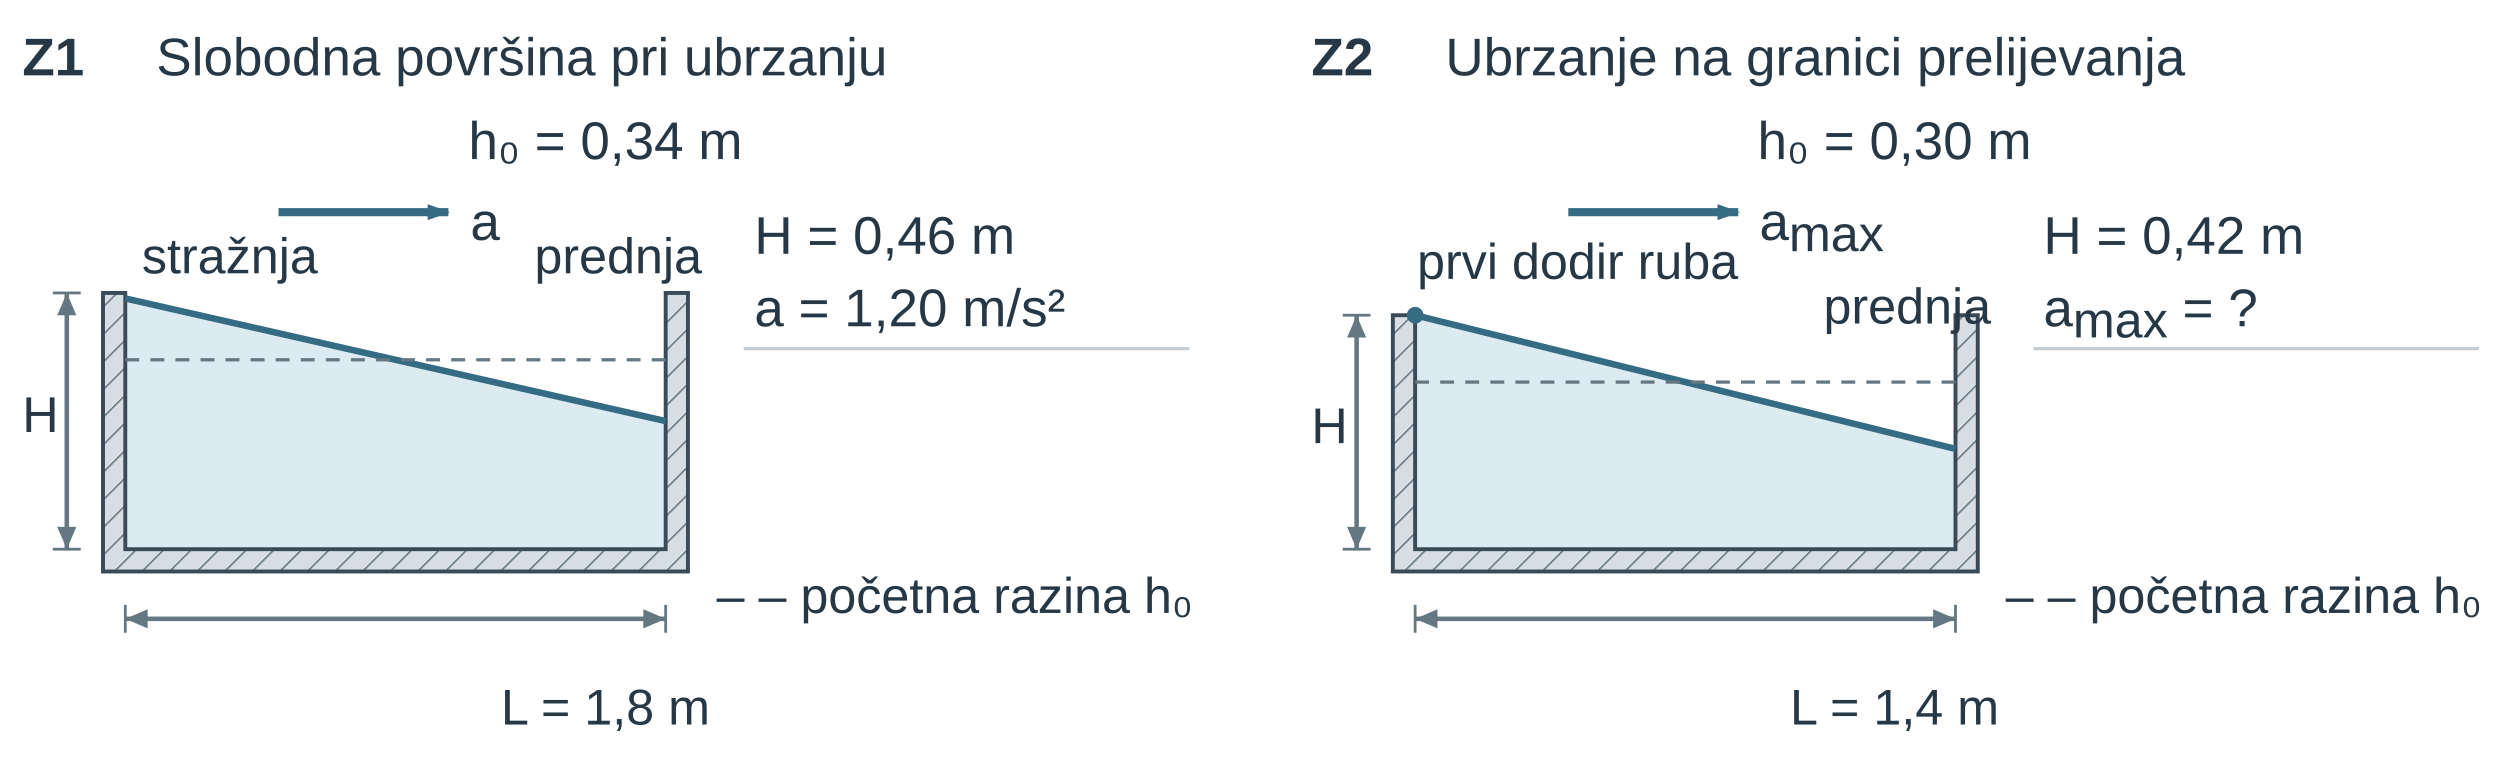
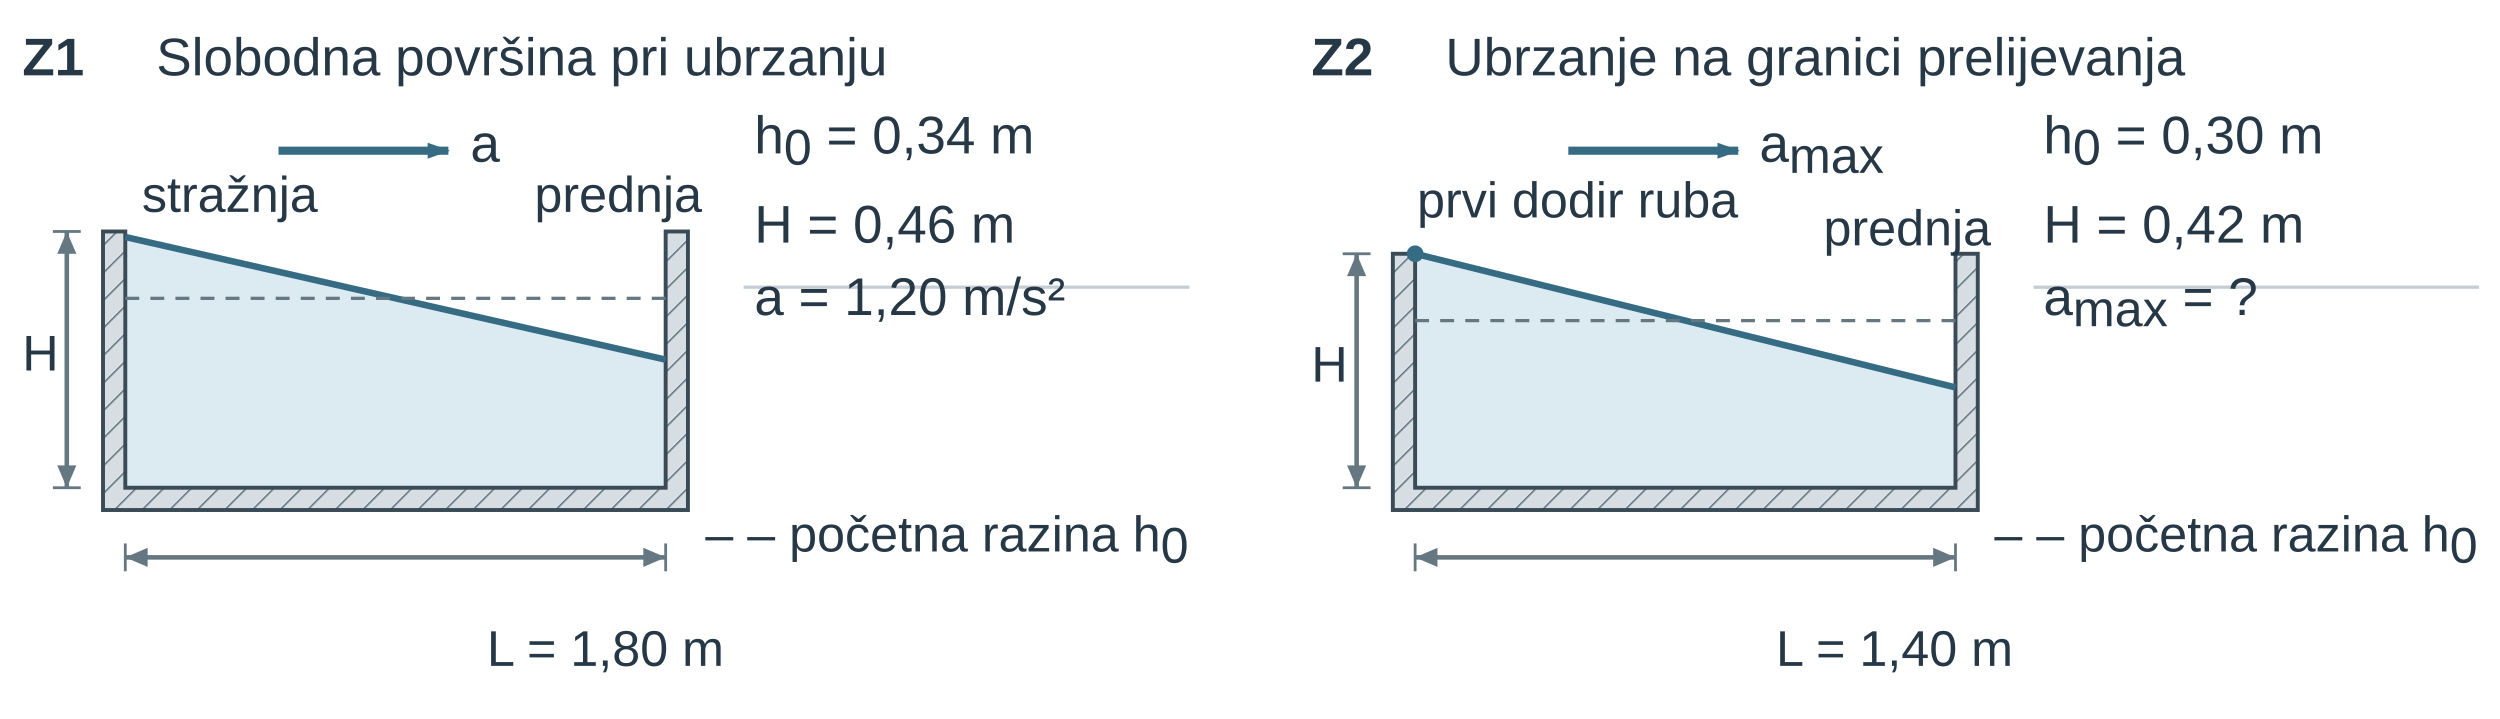
- <svg xmlns="http://www.w3.org/2000/svg" width="447.874pt" height="139.295pt" viewBox="0 0 447.874 139.295" role="img">
+ <svg xmlns="http://www.w3.org/2000/svg" width="447.874pt" height="128.794pt" viewBox="0 0 447.874 128.794" role="img">
  <defs>
    <pattern id="u04vs_hatch" width="7" height="7" patternUnits="userSpaceOnUse" patternTransform="rotate(45)">
      <rect width="7" height="7" fill="#d7dee3" />
      <line x1="0" y1="0" x2="0" y2="7" stroke="#657781" stroke-width="1.1" />
    </pattern>
    <marker id="u04vs_aR" markerWidth="7" markerHeight="5" refX="6.5" refY="2.5" orient="auto">
      <path d="M0,0 L0,5 L7,2.5 z" fill="#356b83" />
    </marker>
    <marker id="u04vs_aG" markerWidth="7" markerHeight="5" refX="6.5" refY="2.5" orient="auto">
      <path d="M0,0 L0,5 L7,2.5 z" fill="#356b83" />
    </marker>
    <marker id="u04vs_dim" markerWidth="7" markerHeight="6" refX="7" refY="3" orient="auto">
      <path d="M0,0 L0,6 L7,3 z" fill="#657781" />
    </marker>
    <marker id="u04vs_dimL" markerWidth="7" markerHeight="6" refX="7" refY="3" orient="auto-start-reverse">
      <path d="M0,0 L0,6 L7,3 z" fill="#657781" />
    </marker>
    <marker id="u04vs_pr" markerWidth="6" markerHeight="4" refX="5.5" refY="2" orient="auto">
      <path d="M0,0 L0,4 L6,2 z" fill="#356b83" />
    </marker>
    <marker id="u04vs_aK" markerWidth="7" markerHeight="5" refX="6.5" refY="2.5" orient="auto">
-       <path d="M0,0 L0,5 L7,2.5 Z" fill="#3a4a56" />
+       <path d="M0,0 L0,5 L7,2.5 Z" fill="#356b83" />
    </marker>
    <marker id="u04ex_dim" markerWidth="6" markerHeight="5" refX="6" refY="2.5" orient="auto">
      <path d="M0 0 L0 5 L6 2.5 Z" fill="#657781" stroke="none" stroke-width="1.2" />
    </marker>
    <marker id="u04ex_dimL" markerWidth="6" markerHeight="5" refX="6" refY="2.5" orient="auto-start-reverse">
      <path d="M0 0 L0 5 L6 2.5 Z" fill="#657781" stroke="none" stroke-width="1.2" />
    </marker>
  </defs>
  <g font-family="Arial, Liberation Sans, sans-serif">
    <g transform="translate(4 13.5)">
      <text data-source-text="1" x="0" y="0" text-anchor="start" font-size="9.5" font-weight="600" fill="rgb(38, 55, 70)">Z1</text>
    </g>
    <g transform="translate(28 13.5)">
      <text data-source-text="2" x="0" y="0" text-anchor="start" font-size="9.5" font-weight="400" fill="rgb(38, 55, 70)">Slobodna površina pri ubrzanju</text>
    </g>
-     <g transform="translate(108.469 28.5)">
-       <text data-source-text="8" x="0" y="0" text-anchor="middle" font-size="9.5" font-weight="400" fill="rgb(38, 55, 70)">h₀ = 0,34 m</text>
-     </g>
-     <g transform="translate(-8.003 2.952) scale(0.499)">
+     <g transform="translate(-8.003 -8.058) scale(0.499)">
      <g transform="matrix(1 0 0 1 11.021 17.255)">
        <path d="M50 83.982 L244 128.018 V174 H50 Z" fill="rgb(220, 235, 241)" stroke="none" stroke-width="1.2px" stroke-linecap="butt" stroke-linejoin="miter" stroke-dasharray="none" fill-opacity="1" stroke-opacity="1" opacity="1" marker-start="none" marker-mid="none" marker-end="none" data-source-geometry="2" />
      </g>
    </g>
-     <g transform="translate(-8.003 2.952) scale(0.499)">
+     <g transform="translate(-8.003 -8.058) scale(0.499)">
      <g transform="matrix(1 0 0 1 11.021 17.255)">
        <path d="M42 82.0 H50 V174 H244 V82.0 H252 V182 H42 Z" fill="url(#u04vs_hatch)" stroke="rgb(58, 74, 86)" stroke-width="1.404" stroke-linecap="butt" stroke-linejoin="miter" stroke-dasharray="none" fill-opacity="1" stroke-opacity="1" opacity="1" marker-start="none" marker-mid="none" marker-end="none" data-source-geometry="3" />
      </g>
    </g>
-     <g transform="translate(-8.003 2.952) scale(0.499)">
+     <g transform="translate(-8.003 -8.058) scale(0.499)">
      <g transform="matrix(1 0 0 1 11.021 17.255)">
        <line x1="50" y1="83.982" x2="244" y2="128.018" stroke="rgb(53, 107, 131)" stroke-width="2.339" fill="rgb(58, 74, 86)" stroke-linecap="butt" stroke-linejoin="miter" stroke-dasharray="none" fill-opacity="1" stroke-opacity="1" opacity="1" marker-start="none" marker-mid="none" marker-end="none" data-source-geometry="4" />
      </g>
    </g>
-     <g transform="translate(-8.003 2.952) scale(0.499)">
+     <g transform="translate(-8.003 -8.058) scale(0.499)">
      <g transform="matrix(1 0 0 1 11.021 17.255)">
        <line x1="50" y1="106.0" x2="244" y2="106.0" stroke="rgb(101, 119, 129)" stroke-width="1.17" stroke-dasharray="5px, 4px" fill="rgb(58, 74, 86)" stroke-linecap="butt" stroke-linejoin="miter" fill-opacity="1" stroke-opacity="1" opacity="1" marker-start="none" marker-mid="none" marker-end="none" data-source-geometry="5" />
      </g>
    </g>
    <defs>
      <marker id="u04vs_aR-print-0-6-marker-end" markerWidth="8.021" markerHeight="5.729" refX="6.5" refY="2.5" orient="auto" viewBox="0 0 7 5" markerUnits="userSpaceOnUse">
        <path d="M0,0 L0,5 L7,2.5 z" fill="#356b83" />
      </marker>
    </defs>
-     <g transform="translate(-8.003 2.952) scale(0.499)">
+     <g transform="translate(-8.003 -8.058) scale(0.499)">
      <g transform="matrix(1 0 0 1 11.021 17.255)">
        <line x1="105" y1="53" x2="166" y2="53" stroke="rgb(53, 107, 131)" stroke-width="2.924" marker-end="url(#u04vs_aR-print-0-6-marker-end)" fill="rgb(58, 74, 86)" stroke-linecap="butt" stroke-linejoin="miter" stroke-dasharray="none" fill-opacity="1" stroke-opacity="1" opacity="1" marker-start="none" marker-mid="none" data-source-geometry="6" />
      </g>
    </g>
-     <g transform="translate(-8.003 2.952) scale(0.499)">
+     <g transform="translate(-8.003 -8.058) scale(0.499)">
      <g transform="matrix(1 0 0 1 11.021 17.255)">
        <line x1="24" y1="82.0" x2="34" y2="82.0" stroke="rgb(101, 119, 129)" stroke-width="1.003" fill="rgb(58, 74, 86)" stroke-linecap="butt" stroke-linejoin="miter" stroke-dasharray="none" fill-opacity="1" stroke-opacity="1" opacity="1" marker-start="none" marker-mid="none" marker-end="none" data-source-geometry="10" />
      </g>
    </g>
-     <g transform="translate(-8.003 2.952) scale(0.499)">
+     <g transform="translate(-8.003 -8.058) scale(0.499)">
      <g transform="matrix(1 0 0 1 11.021 17.255)">
        <line x1="24" y1="174" x2="34" y2="174" stroke="rgb(101, 119, 129)" stroke-width="1.003" fill="rgb(58, 74, 86)" stroke-linecap="butt" stroke-linejoin="miter" stroke-dasharray="none" fill-opacity="1" stroke-opacity="1" opacity="1" marker-start="none" marker-mid="none" marker-end="none" data-source-geometry="11" />
      </g>
    </g>
    <defs>
      <marker id="u04vs_dimL-print-0-12-marker-start" markerWidth="8.021" markerHeight="6.875" refX="7" refY="3" orient="auto-start-reverse" viewBox="0 0 7 6" markerUnits="userSpaceOnUse">
        <path d="M0,0 L0,6 L7,3 z" fill="#657781" />
      </marker>
    </defs>
    <defs>
      <marker id="u04vs_dim-print-0-12-marker-end" markerWidth="8.021" markerHeight="6.875" refX="7" refY="3" orient="auto" viewBox="0 0 7 6" markerUnits="userSpaceOnUse">
        <path d="M0,0 L0,6 L7,3 z" fill="#657781" />
      </marker>
    </defs>
-     <g transform="translate(-8.003 2.952) scale(0.499)">
+     <g transform="translate(-8.003 -8.058) scale(0.499)">
      <g transform="matrix(1 0 0 1 11.021 17.255)">
        <line x1="29" y1="82.0" x2="29" y2="174" stroke="rgb(101, 119, 129)" stroke-width="1.638" marker-start="url(#u04vs_dimL-print-0-12-marker-start)" marker-end="url(#u04vs_dim-print-0-12-marker-end)" fill="rgb(58, 74, 86)" stroke-linecap="butt" stroke-linejoin="miter" stroke-dasharray="none" fill-opacity="1" stroke-opacity="1" opacity="1" marker-mid="none" data-source-geometry="12" />
      </g>
    </g>
-     <g transform="translate(-8.003 2.952) scale(0.499)">
+     <g transform="translate(-8.003 -8.058) scale(0.499)">
      <g transform="matrix(1 0 0 1 11.021 17.255)">
        <line x1="50" y1="194" x2="50" y2="204" stroke="rgb(101, 119, 129)" stroke-width="1.003" fill="rgb(58, 74, 86)" stroke-linecap="butt" stroke-linejoin="miter" stroke-dasharray="none" fill-opacity="1" stroke-opacity="1" opacity="1" marker-start="none" marker-mid="none" marker-end="none" data-source-geometry="14" />
      </g>
    </g>
-     <g transform="translate(-8.003 2.952) scale(0.499)">
+     <g transform="translate(-8.003 -8.058) scale(0.499)">
      <g transform="matrix(1 0 0 1 11.021 17.255)">
        <line x1="244" y1="194" x2="244" y2="204" stroke="rgb(101, 119, 129)" stroke-width="1.003" fill="rgb(58, 74, 86)" stroke-linecap="butt" stroke-linejoin="miter" stroke-dasharray="none" fill-opacity="1" stroke-opacity="1" opacity="1" marker-start="none" marker-mid="none" marker-end="none" data-source-geometry="15" />
      </g>
    </g>
    <defs>
      <marker id="u04vs_dimL-print-0-16-marker-start" markerWidth="8.021" markerHeight="6.875" refX="7" refY="3" orient="auto-start-reverse" viewBox="0 0 7 6" markerUnits="userSpaceOnUse">
        <path d="M0,0 L0,6 L7,3 z" fill="#657781" />
      </marker>
    </defs>
    <defs>
      <marker id="u04vs_dim-print-0-16-marker-end" markerWidth="8.021" markerHeight="6.875" refX="7" refY="3" orient="auto" viewBox="0 0 7 6" markerUnits="userSpaceOnUse">
        <path d="M0,0 L0,6 L7,3 z" fill="#657781" />
      </marker>
    </defs>
-     <g transform="translate(-8.003 2.952) scale(0.499)">
+     <g transform="translate(-8.003 -8.058) scale(0.499)">
      <g transform="matrix(1 0 0 1 11.021 17.255)">
        <line x1="50" y1="199" x2="244" y2="199" stroke="rgb(101, 119, 129)" stroke-width="1.638" marker-start="url(#u04vs_dimL-print-0-16-marker-start)" marker-end="url(#u04vs_dim-print-0-16-marker-end)" fill="rgb(58, 74, 86)" stroke-linecap="butt" stroke-linejoin="miter" stroke-dasharray="none" fill-opacity="1" stroke-opacity="1" opacity="1" marker-mid="none" data-source-geometry="16" />
      </g>
    </g>
-     <g transform="translate(-8.003 2.952) scale(0.499)">
+     <g transform="translate(-8.003 -8.058) scale(0.499)">
      <g transform="matrix(1 0 0 1 11.021 17.255)">
        <line x1="272" y1="102" x2="432" y2="102" stroke="rgb(197, 205, 211)" stroke-width="1.17" fill="rgb(58, 74, 86)" stroke-linecap="butt" stroke-linejoin="miter" stroke-dasharray="none" fill-opacity="1" stroke-opacity="1" opacity="1" marker-start="none" marker-mid="none" marker-end="none" data-source-geometry="21" />
      </g>
    </g>
-     <g transform="translate(84.269 42.985)">
+     <g transform="translate(135.138 27.486)">
+       <text data-source-text="8" x="0" y="0" text-anchor="start" font-size="9.5" font-weight="400" fill="rgb(38, 55, 70)">h<tspan font-size="9" font-weight="400" font-style="normal" fill="rgb(38, 55, 70)" baseline-shift="-2">0</tspan> = 0,34 m</text>
+     </g>
+     <g transform="translate(84.269 28.974)">
      <text data-source-text="3" x="0" y="0" text-anchor="start" font-size="9.5" font-weight="400" fill="rgb(38, 55, 70)">a</text>
    </g>
-     <g transform="translate(135.138 45.47)">
+     <g transform="translate(135.138 43.46)">
      <text data-source-text="9" x="0" y="0" text-anchor="start" font-size="9.5" font-weight="400" fill="rgb(38, 55, 70)">H = 0,46 m</text>
    </g>
-     <g transform="translate(25.421 48.961)">
+     <g transform="translate(25.421 37.951)">
      <text data-source-text="4" x="0" y="0" text-anchor="start" font-size="9" font-weight="400" fill="rgb(38, 55, 70)">stražnja</text>
    </g>
-     <g transform="translate(95.74 48.961)">
+     <g transform="translate(95.74 37.951)">
      <text data-source-text="5" x="0" y="0" text-anchor="start" font-size="9" font-weight="400" fill="rgb(38, 55, 70)">prednja</text>
    </g>
-     <g transform="translate(135.138 58.445)">
+     <g transform="translate(135.138 56.434)">
      <text data-source-text="10" x="0" y="0" text-anchor="start" font-size="9.5" font-weight="400" fill="rgb(38, 55, 70)">a = 1,20 m/s²</text>
    </g>
-     <g transform="translate(10.5 77.388)">
+     <g transform="translate(10.5 66.378)">
      <text data-source-text="6" x="0" y="0" text-anchor="end" font-size="9" font-weight="400" fill="rgb(38, 55, 70)">H</text>
    </g>
-     <g transform="translate(128.379 109.804)">
-       <text data-source-text="11" x="0" y="0" text-anchor="start" font-size="9" font-weight="400" fill="rgb(38, 55, 70)">– – početna razina h₀</text>
-     </g>
-     <g transform="translate(108.469 129.795)">
-       <text data-source-text="7" x="0" y="0" text-anchor="middle" font-size="9" font-weight="400" fill="rgb(38, 55, 70)">L = 1,8 m</text>
+     <g transform="translate(126.359 98.794)">
+       <text data-source-text="11" x="0" y="0" text-anchor="start" font-size="9" font-weight="400" fill="rgb(38, 55, 70)">– – početna razina h<tspan font-size="9" font-weight="400" font-style="normal" fill="rgb(38, 55, 70)" baseline-shift="-2">0</tspan>
+       </text>
+     </g>
+     <g transform="translate(108.469 119.294)">
+       <text data-source-text="7" x="0" y="0" text-anchor="middle" font-size="9" font-weight="400" fill="rgb(38, 55, 70)">L = 1,80 m</text>
    </g>
    <g transform="translate(230.937 0)">
      <g transform="translate(4 13.5)">
        <text data-source-text="12" x="0" y="0" text-anchor="start" font-size="9.5" font-weight="600" fill="rgb(38, 55, 70)">Z2</text>
      </g>
      <g transform="translate(28 13.5)">
        <text data-source-text="13" x="0" y="0" text-anchor="start" font-size="9.5" font-weight="400" fill="rgb(38, 55, 70)">Ubrzanje na granici prelijevanja</text>
      </g>
-       <g transform="translate(108.469 28.5)">
-         <text data-source-text="19" x="0" y="0" text-anchor="middle" font-size="9.5" font-weight="400" fill="rgb(38, 55, 70)">h₀ = 0,30 m</text>
-       </g>
-       <g transform="translate(-241.4 2.952) scale(0.499)">
+       <g transform="translate(-241.4 -8.058) scale(0.499)">
        <g transform="matrix(1 0 0 1 479.021 17.255)">
          <path d="M50 90.0 L244 138.0 V174 H50 Z" fill="rgb(220, 235, 241)" stroke="none" stroke-width="1.2px" stroke-linecap="butt" stroke-linejoin="miter" stroke-dasharray="none" fill-opacity="1" stroke-opacity="1" opacity="1" marker-start="none" marker-mid="none" marker-end="none" data-source-geometry="25" />
        </g>
      </g>
-       <g transform="translate(-241.4 2.952) scale(0.499)">
+       <g transform="translate(-241.4 -8.058) scale(0.499)">
        <g transform="matrix(1 0 0 1 479.021 17.255)">
          <path d="M42 90.0 H50 V174 H244 V90.0 H252 V182 H42 Z" fill="url(#u04vs_hatch)" stroke="rgb(58, 74, 86)" stroke-width="1.404" stroke-linecap="butt" stroke-linejoin="miter" stroke-dasharray="none" fill-opacity="1" stroke-opacity="1" opacity="1" marker-start="none" marker-mid="none" marker-end="none" data-source-geometry="26" />
        </g>
      </g>
-       <g transform="translate(-241.4 2.952) scale(0.499)">
+       <g transform="translate(-241.4 -8.058) scale(0.499)">
        <g transform="matrix(1 0 0 1 479.021 17.255)">
          <line x1="50" y1="90.0" x2="244" y2="138.0" stroke="rgb(53, 107, 131)" stroke-width="2.339" fill="rgb(58, 74, 86)" stroke-linecap="butt" stroke-linejoin="miter" stroke-dasharray="none" fill-opacity="1" stroke-opacity="1" opacity="1" marker-start="none" marker-mid="none" marker-end="none" data-source-geometry="27" />
        </g>
      </g>
-       <g transform="translate(-241.4 2.952) scale(0.499)">
+       <g transform="translate(-241.4 -8.058) scale(0.499)">
        <g transform="matrix(1 0 0 1 479.021 17.255)">
          <line x1="50" y1="114.0" x2="244" y2="114.0" stroke="rgb(101, 119, 129)" stroke-width="1.17" stroke-dasharray="5px, 4px" fill="rgb(58, 74, 86)" stroke-linecap="butt" stroke-linejoin="miter" fill-opacity="1" stroke-opacity="1" opacity="1" marker-start="none" marker-mid="none" marker-end="none" data-source-geometry="28" />
        </g>
      </g>
      <defs>
        <marker id="u04vs_aR-print-1-29-marker-end" markerWidth="8.021" markerHeight="5.729" refX="6.5" refY="2.5" orient="auto" viewBox="0 0 7 5" markerUnits="userSpaceOnUse">
          <path d="M0,0 L0,5 L7,2.5 z" fill="#356b83" />
        </marker>
      </defs>
-       <g transform="translate(-241.4 2.952) scale(0.499)">
+       <g transform="translate(-241.4 -8.058) scale(0.499)">
        <g transform="matrix(1 0 0 1 479.021 17.255)">
          <line x1="105" y1="53" x2="166" y2="53" stroke="rgb(53, 107, 131)" stroke-width="2.924" marker-end="url(#u04vs_aR-print-1-29-marker-end)" fill="rgb(58, 74, 86)" stroke-linecap="butt" stroke-linejoin="miter" stroke-dasharray="none" fill-opacity="1" stroke-opacity="1" opacity="1" marker-start="none" marker-mid="none" data-source-geometry="29" />
        </g>
      </g>
-       <g transform="translate(-241.4 2.952) scale(0.499)">
+       <g transform="translate(-241.4 -8.058) scale(0.499)">
        <g transform="matrix(1 0 0 1 479.021 17.255)">
          <circle cx="50" cy="90.0" r="3" fill="rgb(53, 107, 131)" stroke="none" stroke-width="1px" stroke-linecap="butt" stroke-linejoin="miter" stroke-dasharray="none" fill-opacity="1" stroke-opacity="1" opacity="1" marker-start="none" marker-mid="none" marker-end="none" data-source-geometry="31" />
        </g>
      </g>
-       <g transform="translate(-241.4 2.952) scale(0.499)">
+       <g transform="translate(-241.4 -8.058) scale(0.499)">
        <g transform="matrix(1 0 0 1 479.021 17.255)">
          <line x1="24" y1="90.0" x2="34" y2="90.0" stroke="rgb(101, 119, 129)" stroke-width="1.003" fill="rgb(58, 74, 86)" stroke-linecap="butt" stroke-linejoin="miter" stroke-dasharray="none" fill-opacity="1" stroke-opacity="1" opacity="1" marker-start="none" marker-mid="none" marker-end="none" data-source-geometry="34" />
        </g>
      </g>
-       <g transform="translate(-241.4 2.952) scale(0.499)">
+       <g transform="translate(-241.4 -8.058) scale(0.499)">
        <g transform="matrix(1 0 0 1 479.021 17.255)">
          <line x1="24" y1="174" x2="34" y2="174" stroke="rgb(101, 119, 129)" stroke-width="1.003" fill="rgb(58, 74, 86)" stroke-linecap="butt" stroke-linejoin="miter" stroke-dasharray="none" fill-opacity="1" stroke-opacity="1" opacity="1" marker-start="none" marker-mid="none" marker-end="none" data-source-geometry="35" />
        </g>
      </g>
      <defs>
        <marker id="u04vs_dimL-print-1-36-marker-start" markerWidth="8.021" markerHeight="6.875" refX="7" refY="3" orient="auto-start-reverse" viewBox="0 0 7 6" markerUnits="userSpaceOnUse">
          <path d="M0,0 L0,6 L7,3 z" fill="#657781" />
        </marker>
      </defs>
      <defs>
        <marker id="u04vs_dim-print-1-36-marker-end" markerWidth="8.021" markerHeight="6.875" refX="7" refY="3" orient="auto" viewBox="0 0 7 6" markerUnits="userSpaceOnUse">
          <path d="M0,0 L0,6 L7,3 z" fill="#657781" />
        </marker>
      </defs>
-       <g transform="translate(-241.4 2.952) scale(0.499)">
+       <g transform="translate(-241.4 -8.058) scale(0.499)">
        <g transform="matrix(1 0 0 1 479.021 17.255)">
          <line x1="29" y1="90.0" x2="29" y2="174" stroke="rgb(101, 119, 129)" stroke-width="1.638" marker-start="url(#u04vs_dimL-print-1-36-marker-start)" marker-end="url(#u04vs_dim-print-1-36-marker-end)" fill="rgb(58, 74, 86)" stroke-linecap="butt" stroke-linejoin="miter" stroke-dasharray="none" fill-opacity="1" stroke-opacity="1" opacity="1" marker-mid="none" data-source-geometry="36" />
        </g>
      </g>
-       <g transform="translate(-241.4 2.952) scale(0.499)">
+       <g transform="translate(-241.4 -8.058) scale(0.499)">
        <g transform="matrix(1 0 0 1 479.021 17.255)">
          <line x1="50" y1="194" x2="50" y2="204" stroke="rgb(101, 119, 129)" stroke-width="1.003" fill="rgb(58, 74, 86)" stroke-linecap="butt" stroke-linejoin="miter" stroke-dasharray="none" fill-opacity="1" stroke-opacity="1" opacity="1" marker-start="none" marker-mid="none" marker-end="none" data-source-geometry="38" />
        </g>
      </g>
-       <g transform="translate(-241.4 2.952) scale(0.499)">
+       <g transform="translate(-241.4 -8.058) scale(0.499)">
        <g transform="matrix(1 0 0 1 479.021 17.255)">
          <line x1="244" y1="194" x2="244" y2="204" stroke="rgb(101, 119, 129)" stroke-width="1.003" fill="rgb(58, 74, 86)" stroke-linecap="butt" stroke-linejoin="miter" stroke-dasharray="none" fill-opacity="1" stroke-opacity="1" opacity="1" marker-start="none" marker-mid="none" marker-end="none" data-source-geometry="39" />
        </g>
      </g>
      <defs>
        <marker id="u04vs_dimL-print-1-40-marker-start" markerWidth="8.021" markerHeight="6.875" refX="7" refY="3" orient="auto-start-reverse" viewBox="0 0 7 6" markerUnits="userSpaceOnUse">
          <path d="M0,0 L0,6 L7,3 z" fill="#657781" />
        </marker>
      </defs>
      <defs>
        <marker id="u04vs_dim-print-1-40-marker-end" markerWidth="8.021" markerHeight="6.875" refX="7" refY="3" orient="auto" viewBox="0 0 7 6" markerUnits="userSpaceOnUse">
          <path d="M0,0 L0,6 L7,3 z" fill="#657781" />
        </marker>
      </defs>
-       <g transform="translate(-241.4 2.952) scale(0.499)">
+       <g transform="translate(-241.4 -8.058) scale(0.499)">
        <g transform="matrix(1 0 0 1 479.021 17.255)">
          <line x1="50" y1="199" x2="244" y2="199" stroke="rgb(101, 119, 129)" stroke-width="1.638" marker-start="url(#u04vs_dimL-print-1-40-marker-start)" marker-end="url(#u04vs_dim-print-1-40-marker-end)" fill="rgb(58, 74, 86)" stroke-linecap="butt" stroke-linejoin="miter" stroke-dasharray="none" fill-opacity="1" stroke-opacity="1" opacity="1" marker-mid="none" data-source-geometry="40" />
        </g>
      </g>
-       <g transform="translate(-241.4 2.952) scale(0.499)">
+       <g transform="translate(-241.4 -8.058) scale(0.499)">
        <g transform="matrix(1 0 0 1 479.021 17.255)">
          <line x1="272" y1="102" x2="432" y2="102" stroke="rgb(197, 205, 211)" stroke-width="1.17" fill="rgb(58, 74, 86)" stroke-linecap="butt" stroke-linejoin="miter" stroke-dasharray="none" fill-opacity="1" stroke-opacity="1" opacity="1" marker-start="none" marker-mid="none" marker-end="none" data-source-geometry="45" />
        </g>
      </g>
-       <g transform="translate(84.269 42.985)">
+       <g transform="translate(135.138 27.486)">
+         <text data-source-text="19" x="0" y="0" text-anchor="start" font-size="9.5" font-weight="400" fill="rgb(38, 55, 70)">h<tspan font-size="9" font-weight="400" font-style="normal" fill="rgb(38, 55, 70)" baseline-shift="-2">0</tspan> = 0,30 m</text>
+       </g>
+       <g transform="translate(84.269 28.974)">
        <text data-source-text="14" x="0" y="0" text-anchor="start" font-size="9.5" font-weight="400" fill="rgb(38, 55, 70)">a<tspan font-size="9" font-weight="400" font-style="normal" fill="rgb(38, 55, 70)" baseline-shift="-2">max</tspan>
        </text>
      </g>
-       <g transform="translate(135.138 45.47)">
+       <g transform="translate(135.138 43.46)">
        <text data-source-text="20" x="0" y="0" text-anchor="start" font-size="9.5" font-weight="400" fill="rgb(38, 55, 70)">H = 0,42 m</text>
      </g>
-       <g transform="translate(95.74 57.961)">
+       <g transform="translate(95.74 43.951)">
        <text data-source-text="16" x="0" y="0" text-anchor="start" font-size="9" font-weight="400" fill="rgb(38, 55, 70)">prednja</text>
      </g>
-       <g transform="translate(22.928 49.959)">
+       <g transform="translate(22.928 38.948)">
        <text data-source-text="15" x="0" y="0" text-anchor="start" font-size="9" font-weight="400" fill="rgb(38, 55, 70)">prvi dodir ruba</text>
      </g>
-       <g transform="translate(135.138 58.445)">
+       <g transform="translate(135.138 56.434)">
        <text data-source-text="21" x="0" y="0" text-anchor="start" font-size="9.5" font-weight="400" fill="rgb(38, 55, 70)">a<tspan font-size="9" font-weight="400" font-style="normal" fill="rgb(38, 55, 70)" baseline-shift="-2">max</tspan> = ?</text>
      </g>
-       <g transform="translate(10.5 79.383)">
+       <g transform="translate(10.5 68.372)">
        <text data-source-text="17" x="0" y="0" text-anchor="end" font-size="9" font-weight="400" fill="rgb(38, 55, 70)">H</text>
      </g>
-       <g transform="translate(128.379 109.804)">
-         <text data-source-text="22" x="0" y="0" text-anchor="start" font-size="9" font-weight="400" fill="rgb(38, 55, 70)">– – početna razina h₀</text>
-       </g>
-       <g transform="translate(108.469 129.795)">
-         <text data-source-text="18" x="0" y="0" text-anchor="middle" font-size="9" font-weight="400" fill="rgb(38, 55, 70)">L = 1,4 m</text>
+       <g transform="translate(126.359 98.794)">
+         <text data-source-text="22" x="0" y="0" text-anchor="start" font-size="9" font-weight="400" fill="rgb(38, 55, 70)">– – početna razina h<tspan font-size="9" font-weight="400" font-style="normal" fill="rgb(38, 55, 70)" baseline-shift="-2">0</tspan>
+         </text>
+       </g>
+       <g transform="translate(108.469 119.294)">
+         <text data-source-text="18" x="0" y="0" text-anchor="middle" font-size="9" font-weight="400" fill="rgb(38, 55, 70)">L = 1,40 m</text>
      </g>
    </g>
  </g>
</svg>
